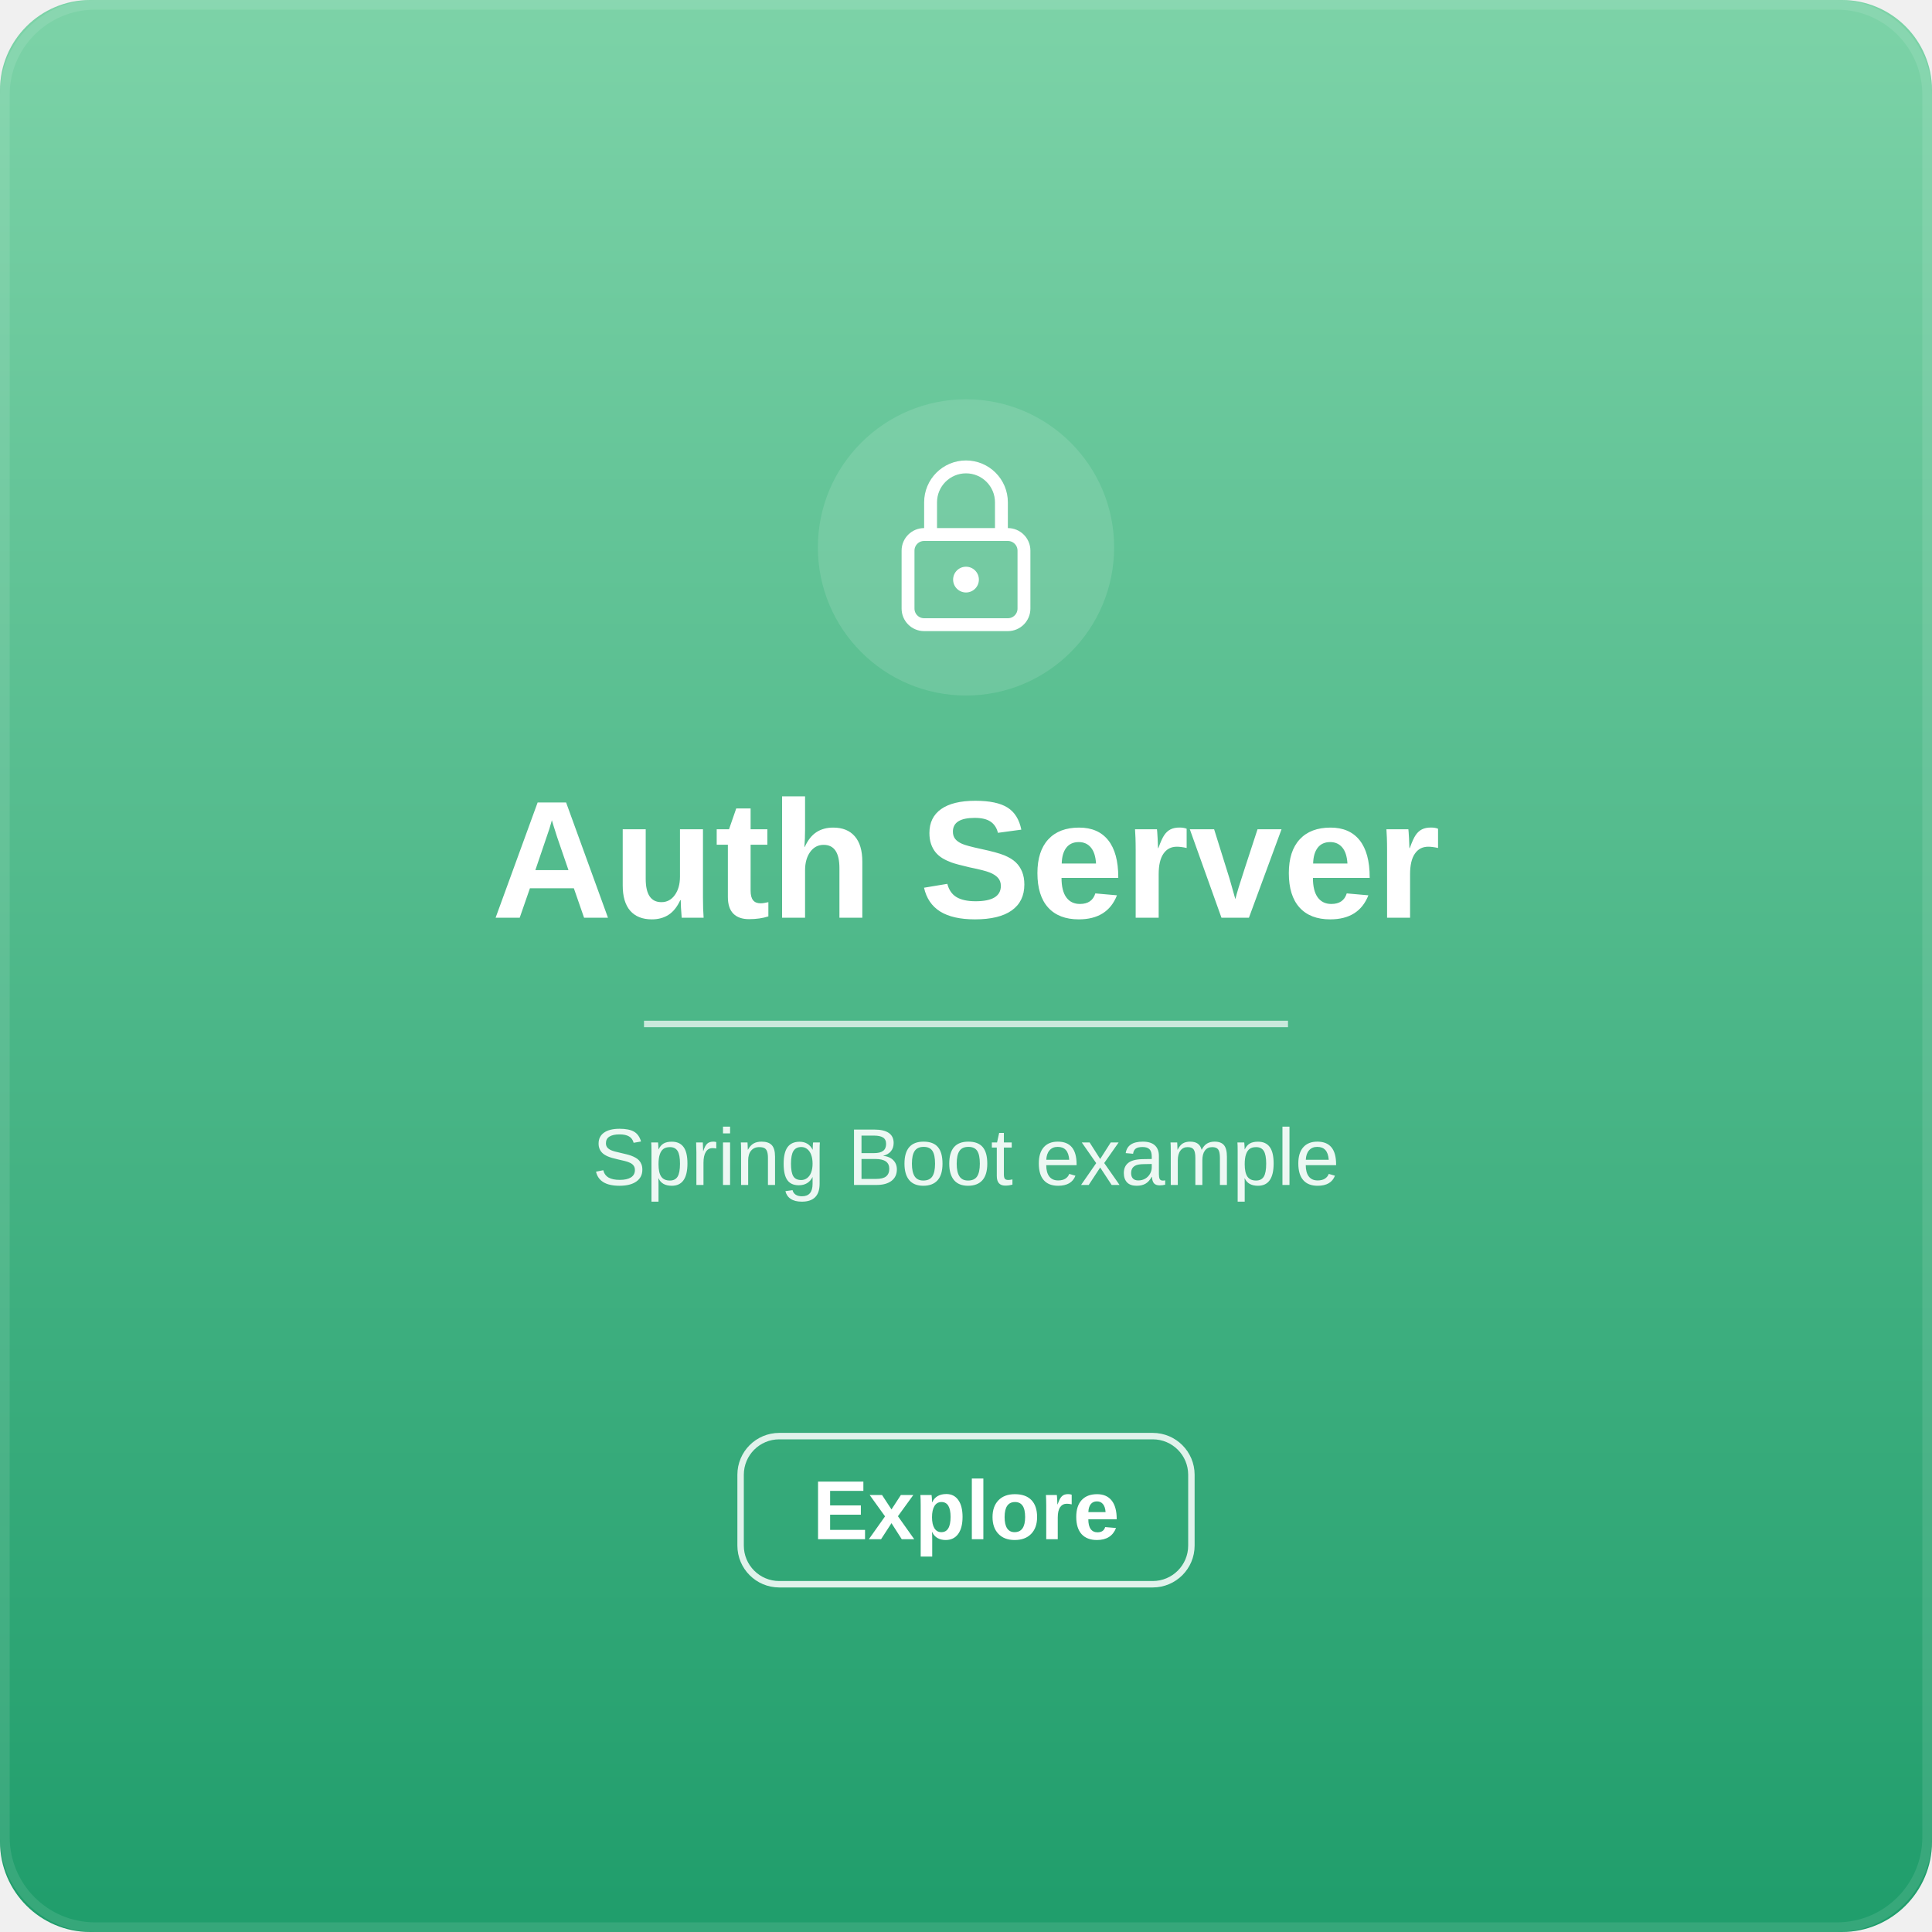
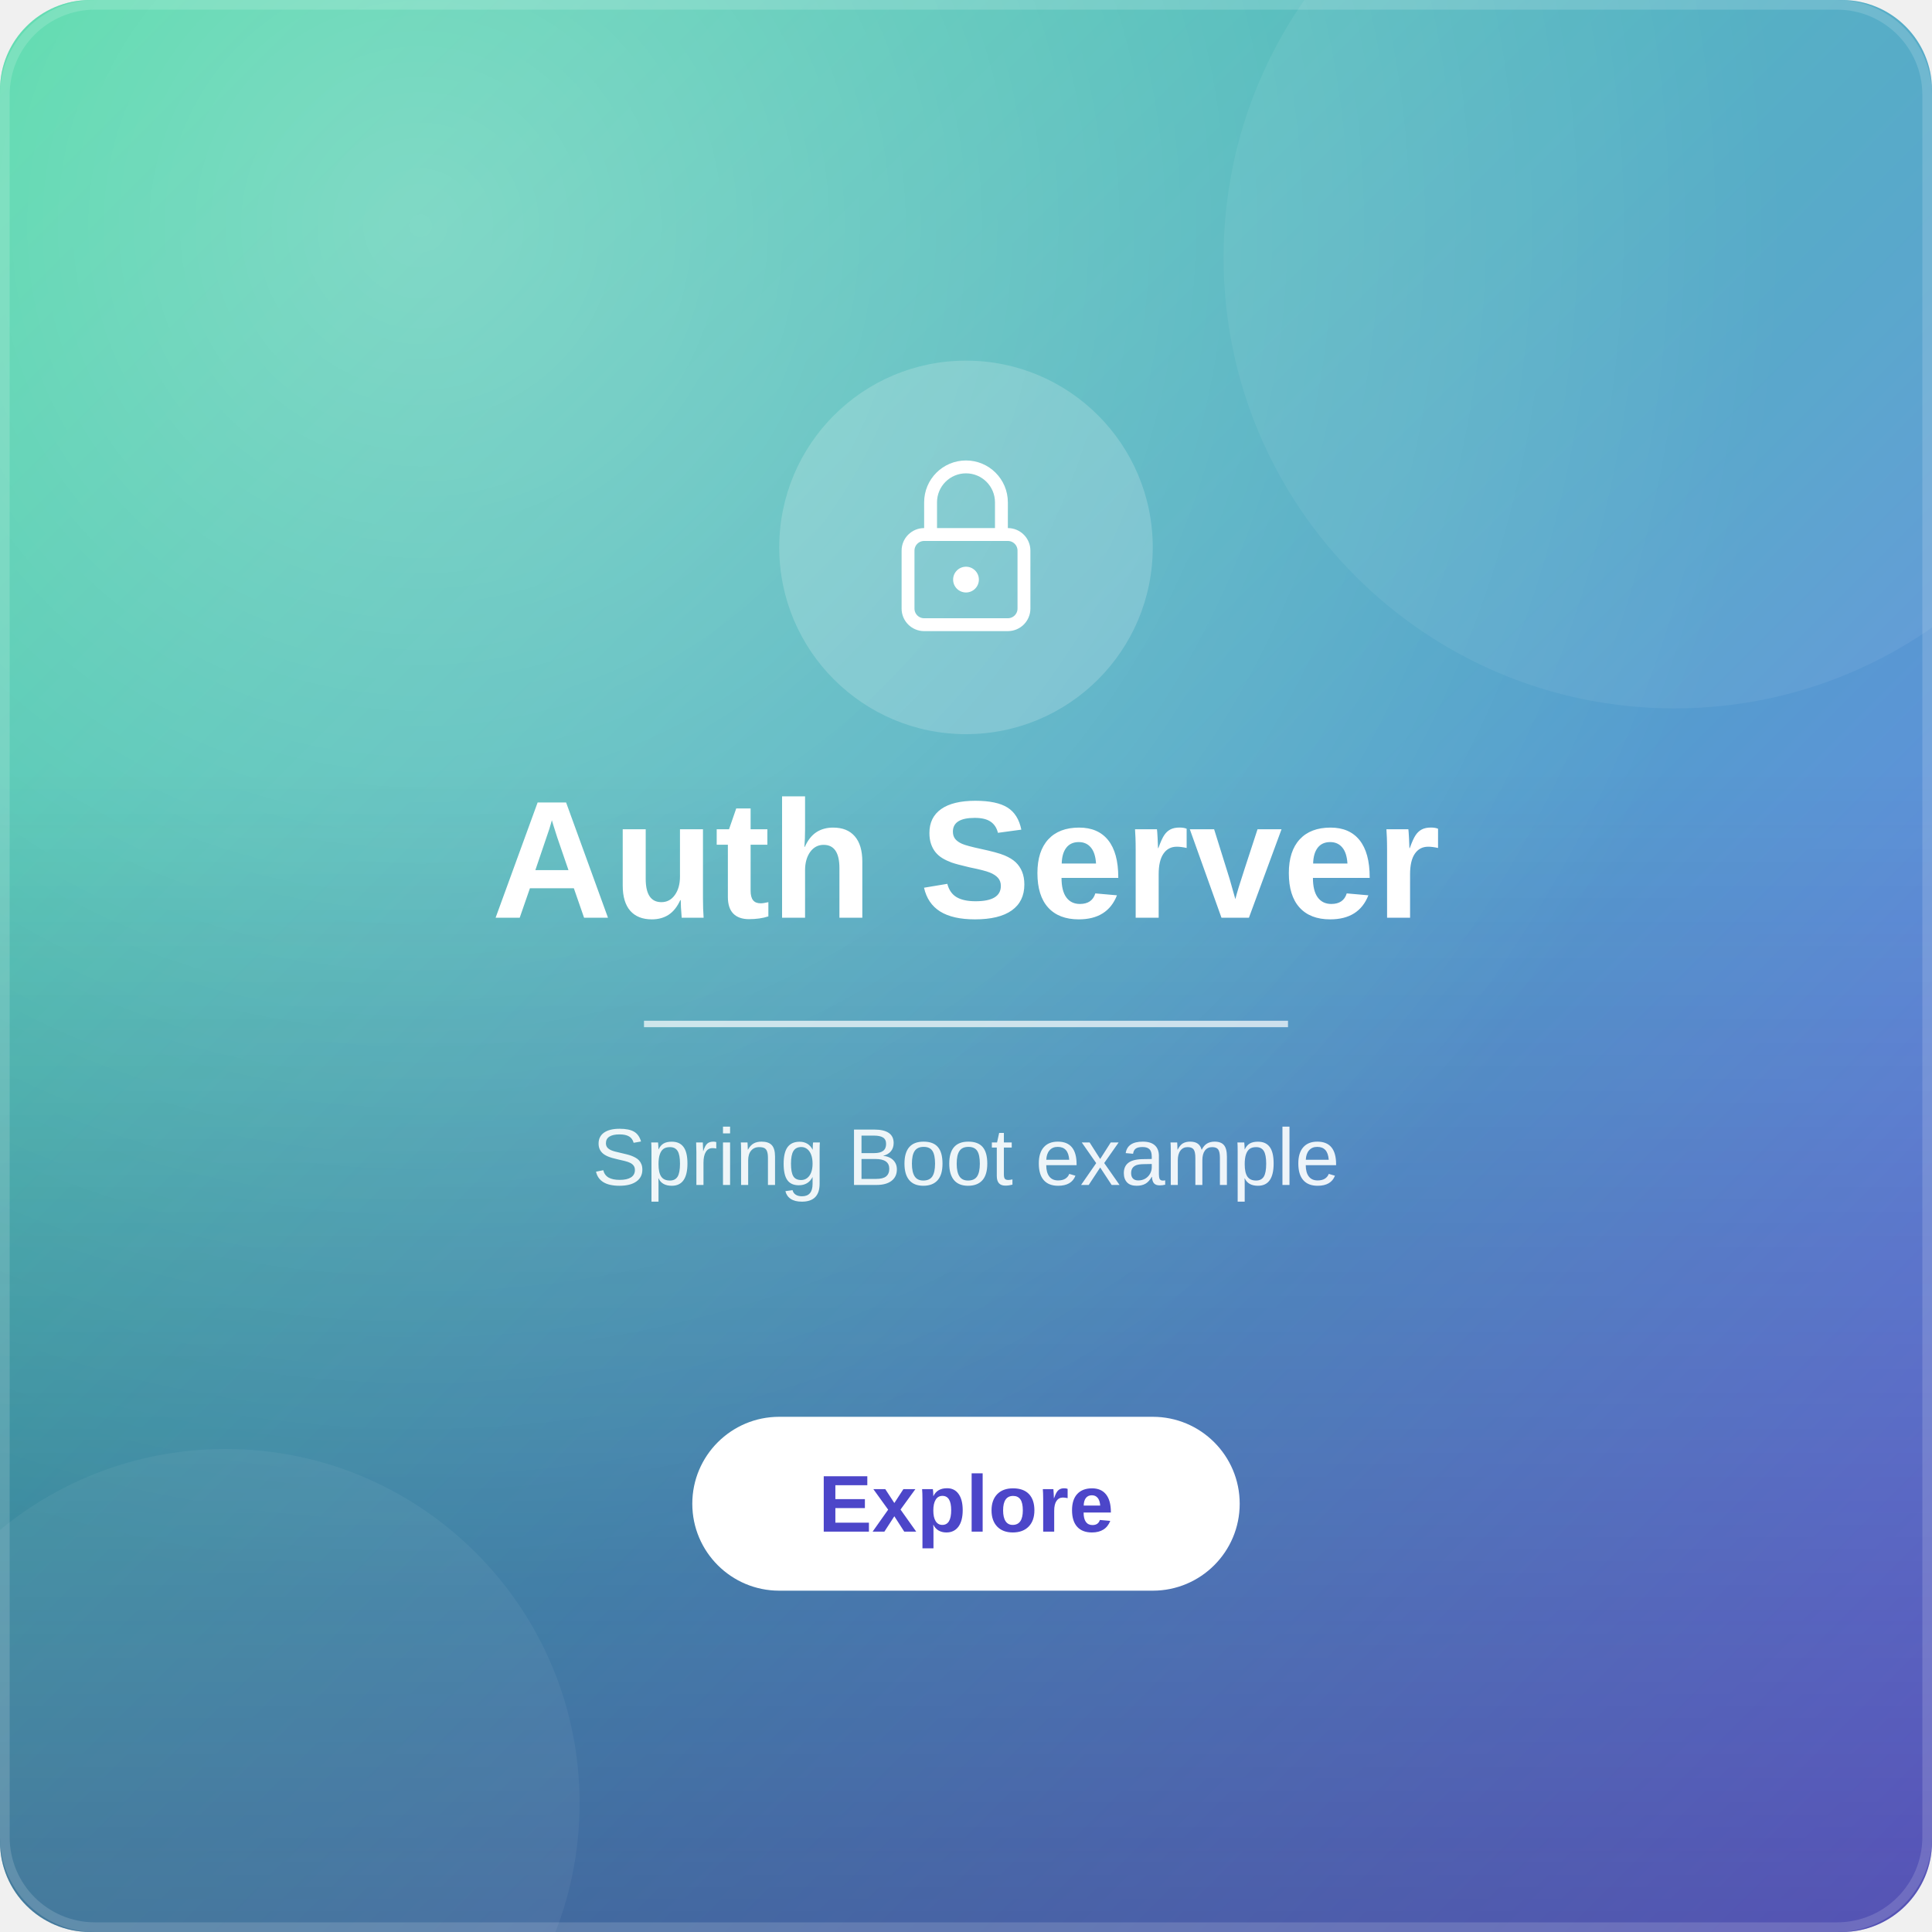
<svg xmlns="http://www.w3.org/2000/svg" width="600" height="600" viewBox="0 0 600 600">
  <defs>
-     <linearGradient id="bgGradient" x1="0%" y1="0%" x2="0%" y2="100%">
-       <stop offset="0%" stop-color="#7DD3A8" />
-       <stop offset="100%" stop-color="#1F9D6B" />
+     <linearGradient id="bgGradient" x1="0%" y1="0%" x2="100%" y2="100%">
+       <stop offset="0%" stop-color="#34d399" />
+       <stop offset="55%" stop-color="#4fa3c8" />
+       <stop offset="100%" stop-color="#7873f5" />
+     </linearGradient>
+     <radialGradient id="bgGlow" cx="22%" cy="12%" r="70%">
+       <stop offset="0%" stop-color="#FFFFFF" stop-opacity="0.35" />
+       <stop offset="100%" stop-color="#FFFFFF" stop-opacity="0" />
+     </radialGradient>
+     <linearGradient id="bgScrim" x1="0" y1="0" x2="0" y2="1">
+       <stop offset="40%" stop-color="#1e1b4b" stop-opacity="0" />
+       <stop offset="100%" stop-color="#1e1b4b" stop-opacity="0.38" />
    </linearGradient>
    <clipPath id="cardClip">
      <rect x="0" y="0" width="600" height="600" rx="28" ry="28" />
    </clipPath>
  </defs>
  <g clip-path="url(#cardClip)">
-     <rect x="0" y="0" width="600" height="600" fill="url(#bgGradient)" />
-     <circle cx="300" cy="170" r="46" fill="#FFFFFF" opacity="0.12" />
+     <g class="card-bg">
+       <rect width="600" height="600" fill="url(#bgGradient)" />
+       <rect width="600" height="600" fill="url(#bgGlow)" />
+       <rect width="600" height="600" fill="url(#bgScrim)" />
+       <circle cx="520" cy="80" r="140" fill="#FFFFFF" opacity="0.06" />
+       <circle cx="70" cy="560" r="110" fill="#FFFFFF" opacity="0.05" />
+     </g>
+     <circle cx="300" cy="170" r="58" fill="#FFFFFF" opacity="0.18" />
    <g transform="translate(300,170)">
      <g fill="none" stroke="#FFFFFF" stroke-width="4" stroke-linejoin="round" stroke-linecap="round">
        <rect x="-18" y="-4" width="36" height="28" rx="5" />
        <path d="M-11,-4 V-14 A11,11 0 0 1 11,-14 V-4" />
      </g>
      <circle cx="0" cy="10" r="4" fill="#FFFFFF" />
    </g>
    <text x="300" y="285" text-anchor="middle" font-family="Arial, Helvetica, sans-serif" font-weight="800" font-size="52" fill="#FFFFFF">Auth Server</text>
    <line x1="200" y1="318" x2="400" y2="318" stroke="#FFFFFF" stroke-width="2" opacity="0.7" />
    <text x="300" y="368" text-anchor="middle" font-family="Arial, Helvetica, sans-serif" font-weight="400" font-size="25" fill="#FFFFFF" opacity="0.9">Spring Boot example</text>
-     <rect x="230" y="446" width="140" height="46" rx="12" ry="12" fill="none" stroke="#FFFFFF" stroke-width="2" opacity="0.85" />
-     <text x="300" y="469" text-anchor="middle" dominant-baseline="central" font-family="Arial, Helvetica, sans-serif" font-weight="700" font-size="26" fill="#FFFFFF">Explore</text>
+     <rect x="215" y="440" width="170" height="54" rx="27" ry="27" fill="#FFFFFF" />
+     <text x="300" y="467" text-anchor="middle" dominant-baseline="central" font-family="Arial, Helvetica, sans-serif" font-weight="700" font-size="25" fill="#4c46c9">Explore</text>
  </g>
-   <rect x="1.5" y="1.5" width="597" height="597" rx="28" ry="28" fill="none" stroke="#FFFFFF" stroke-opacity="0.1" stroke-width="3" />
+   <rect x="1.5" y="1.5" width="597" height="597" rx="28" ry="28" fill="none" stroke="#FFFFFF" stroke-opacity="0.15" stroke-width="3" />
</svg>
